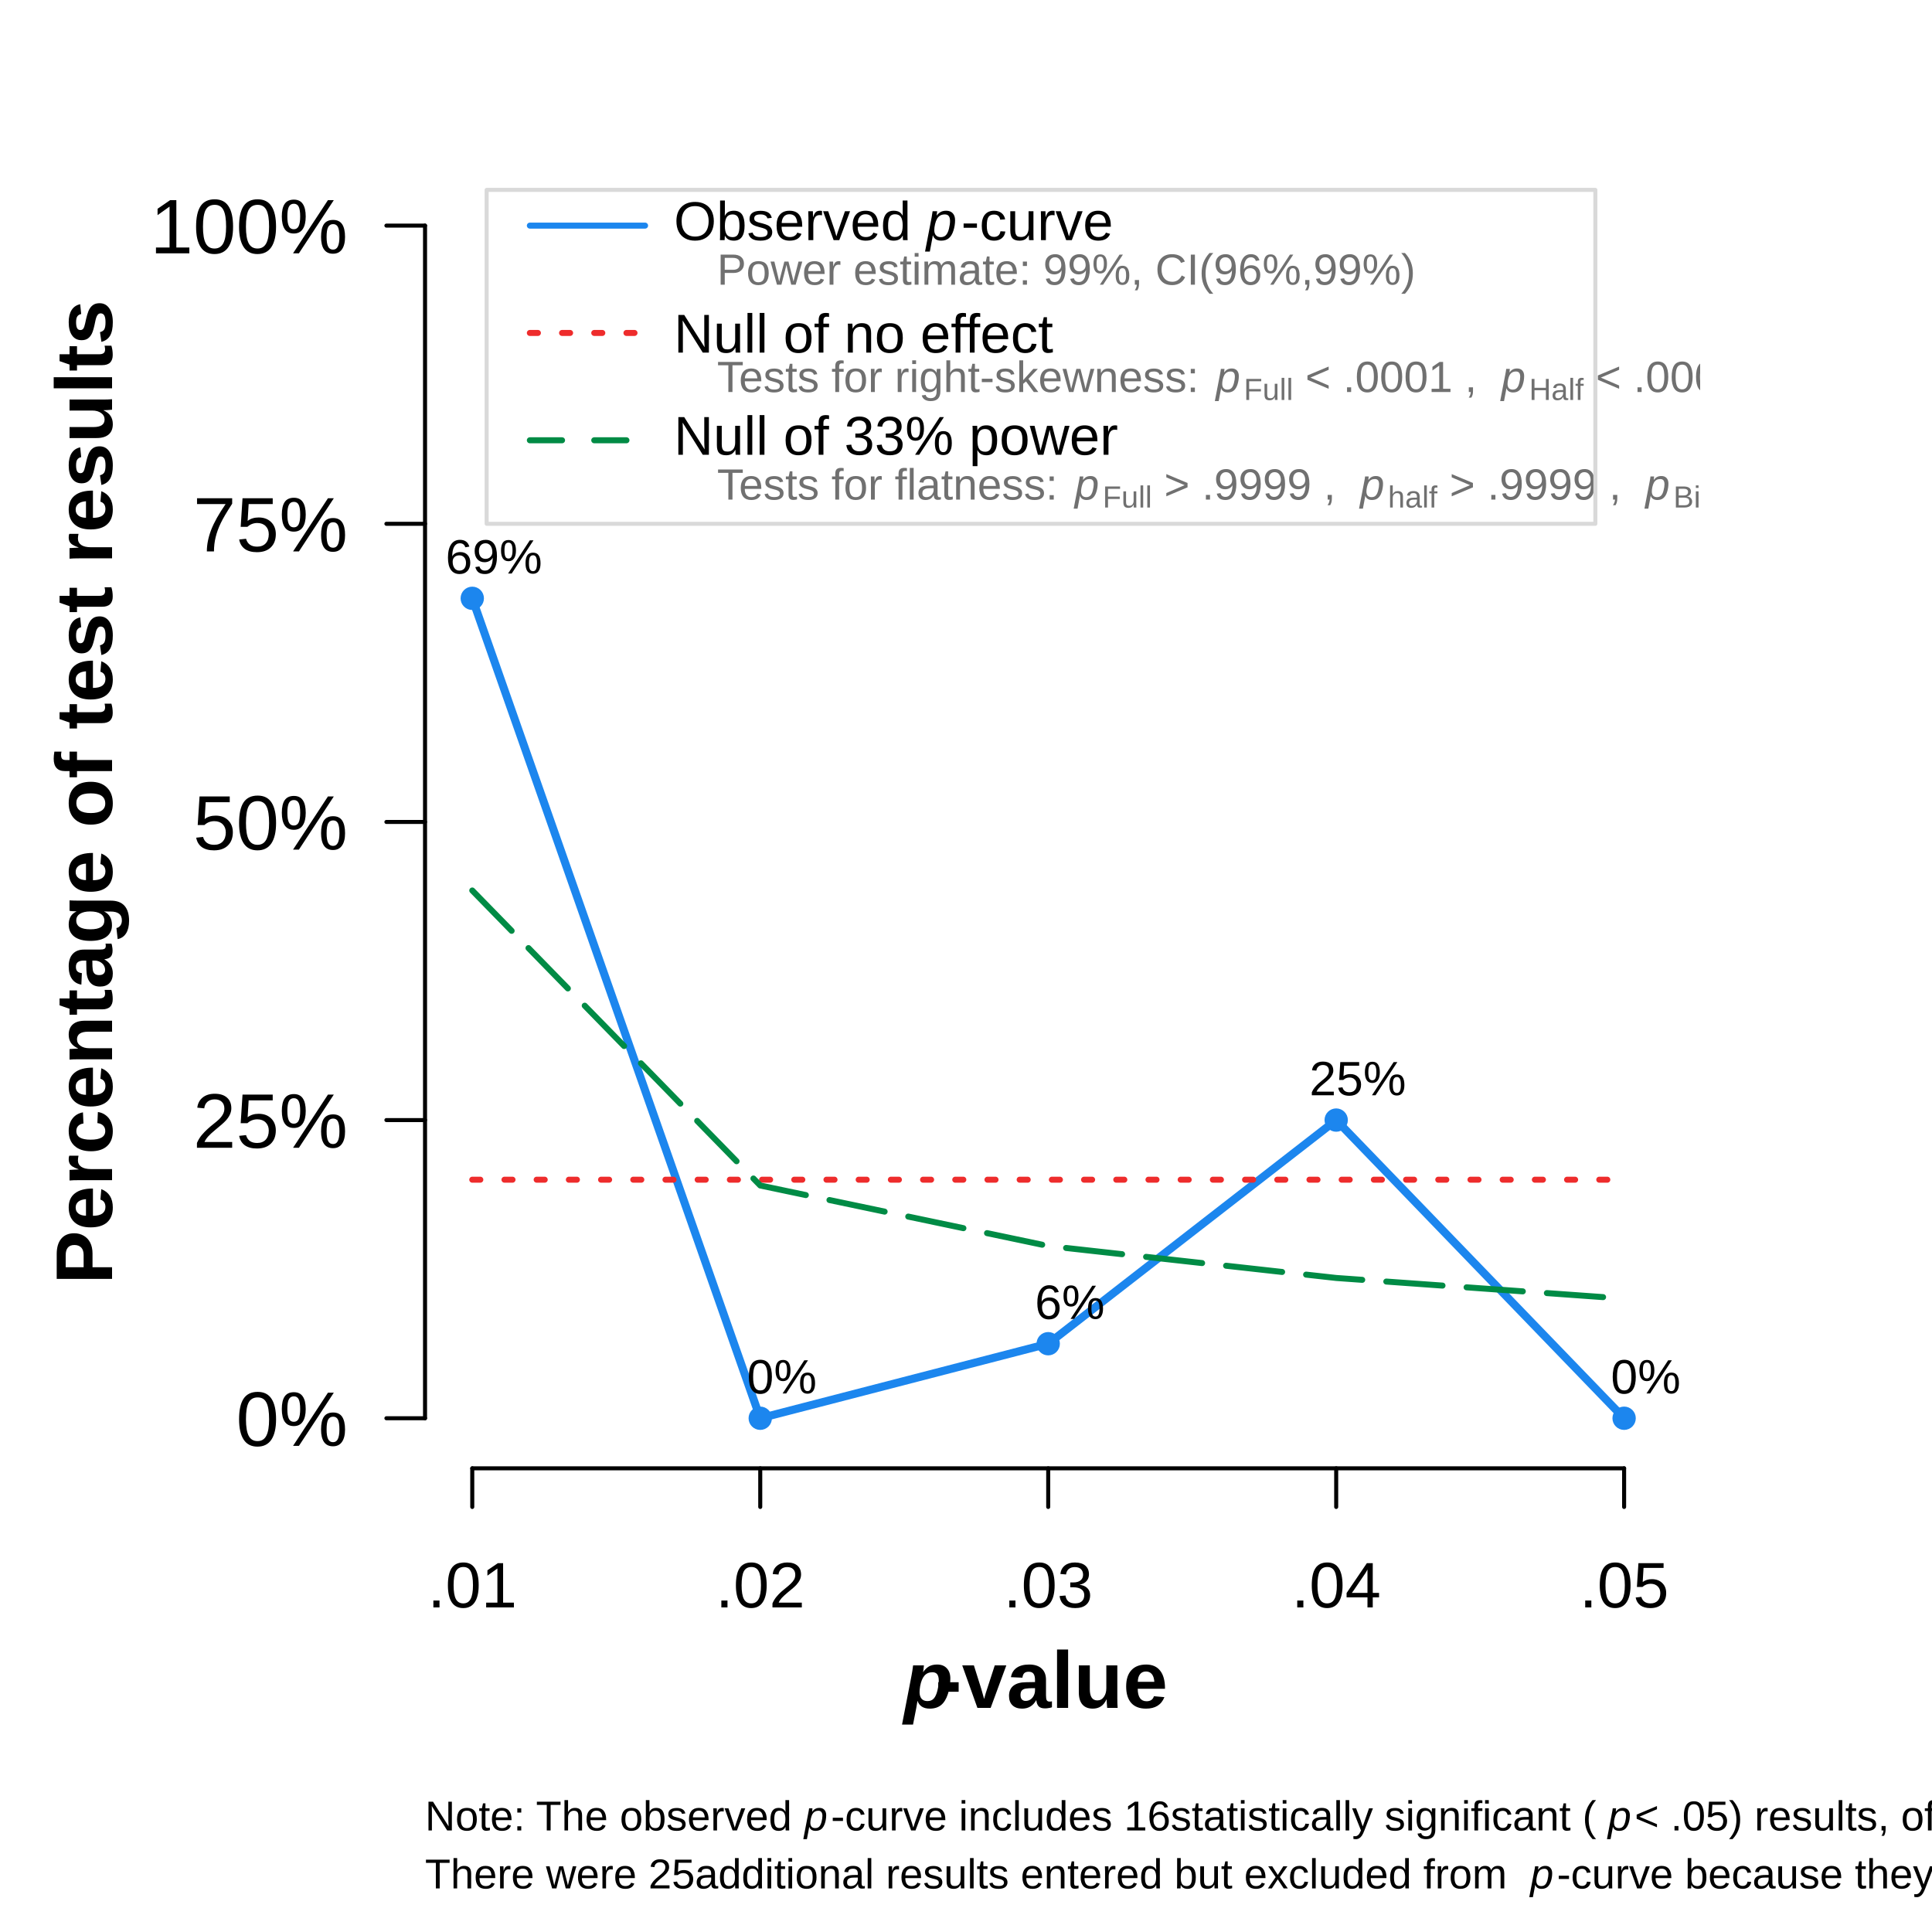
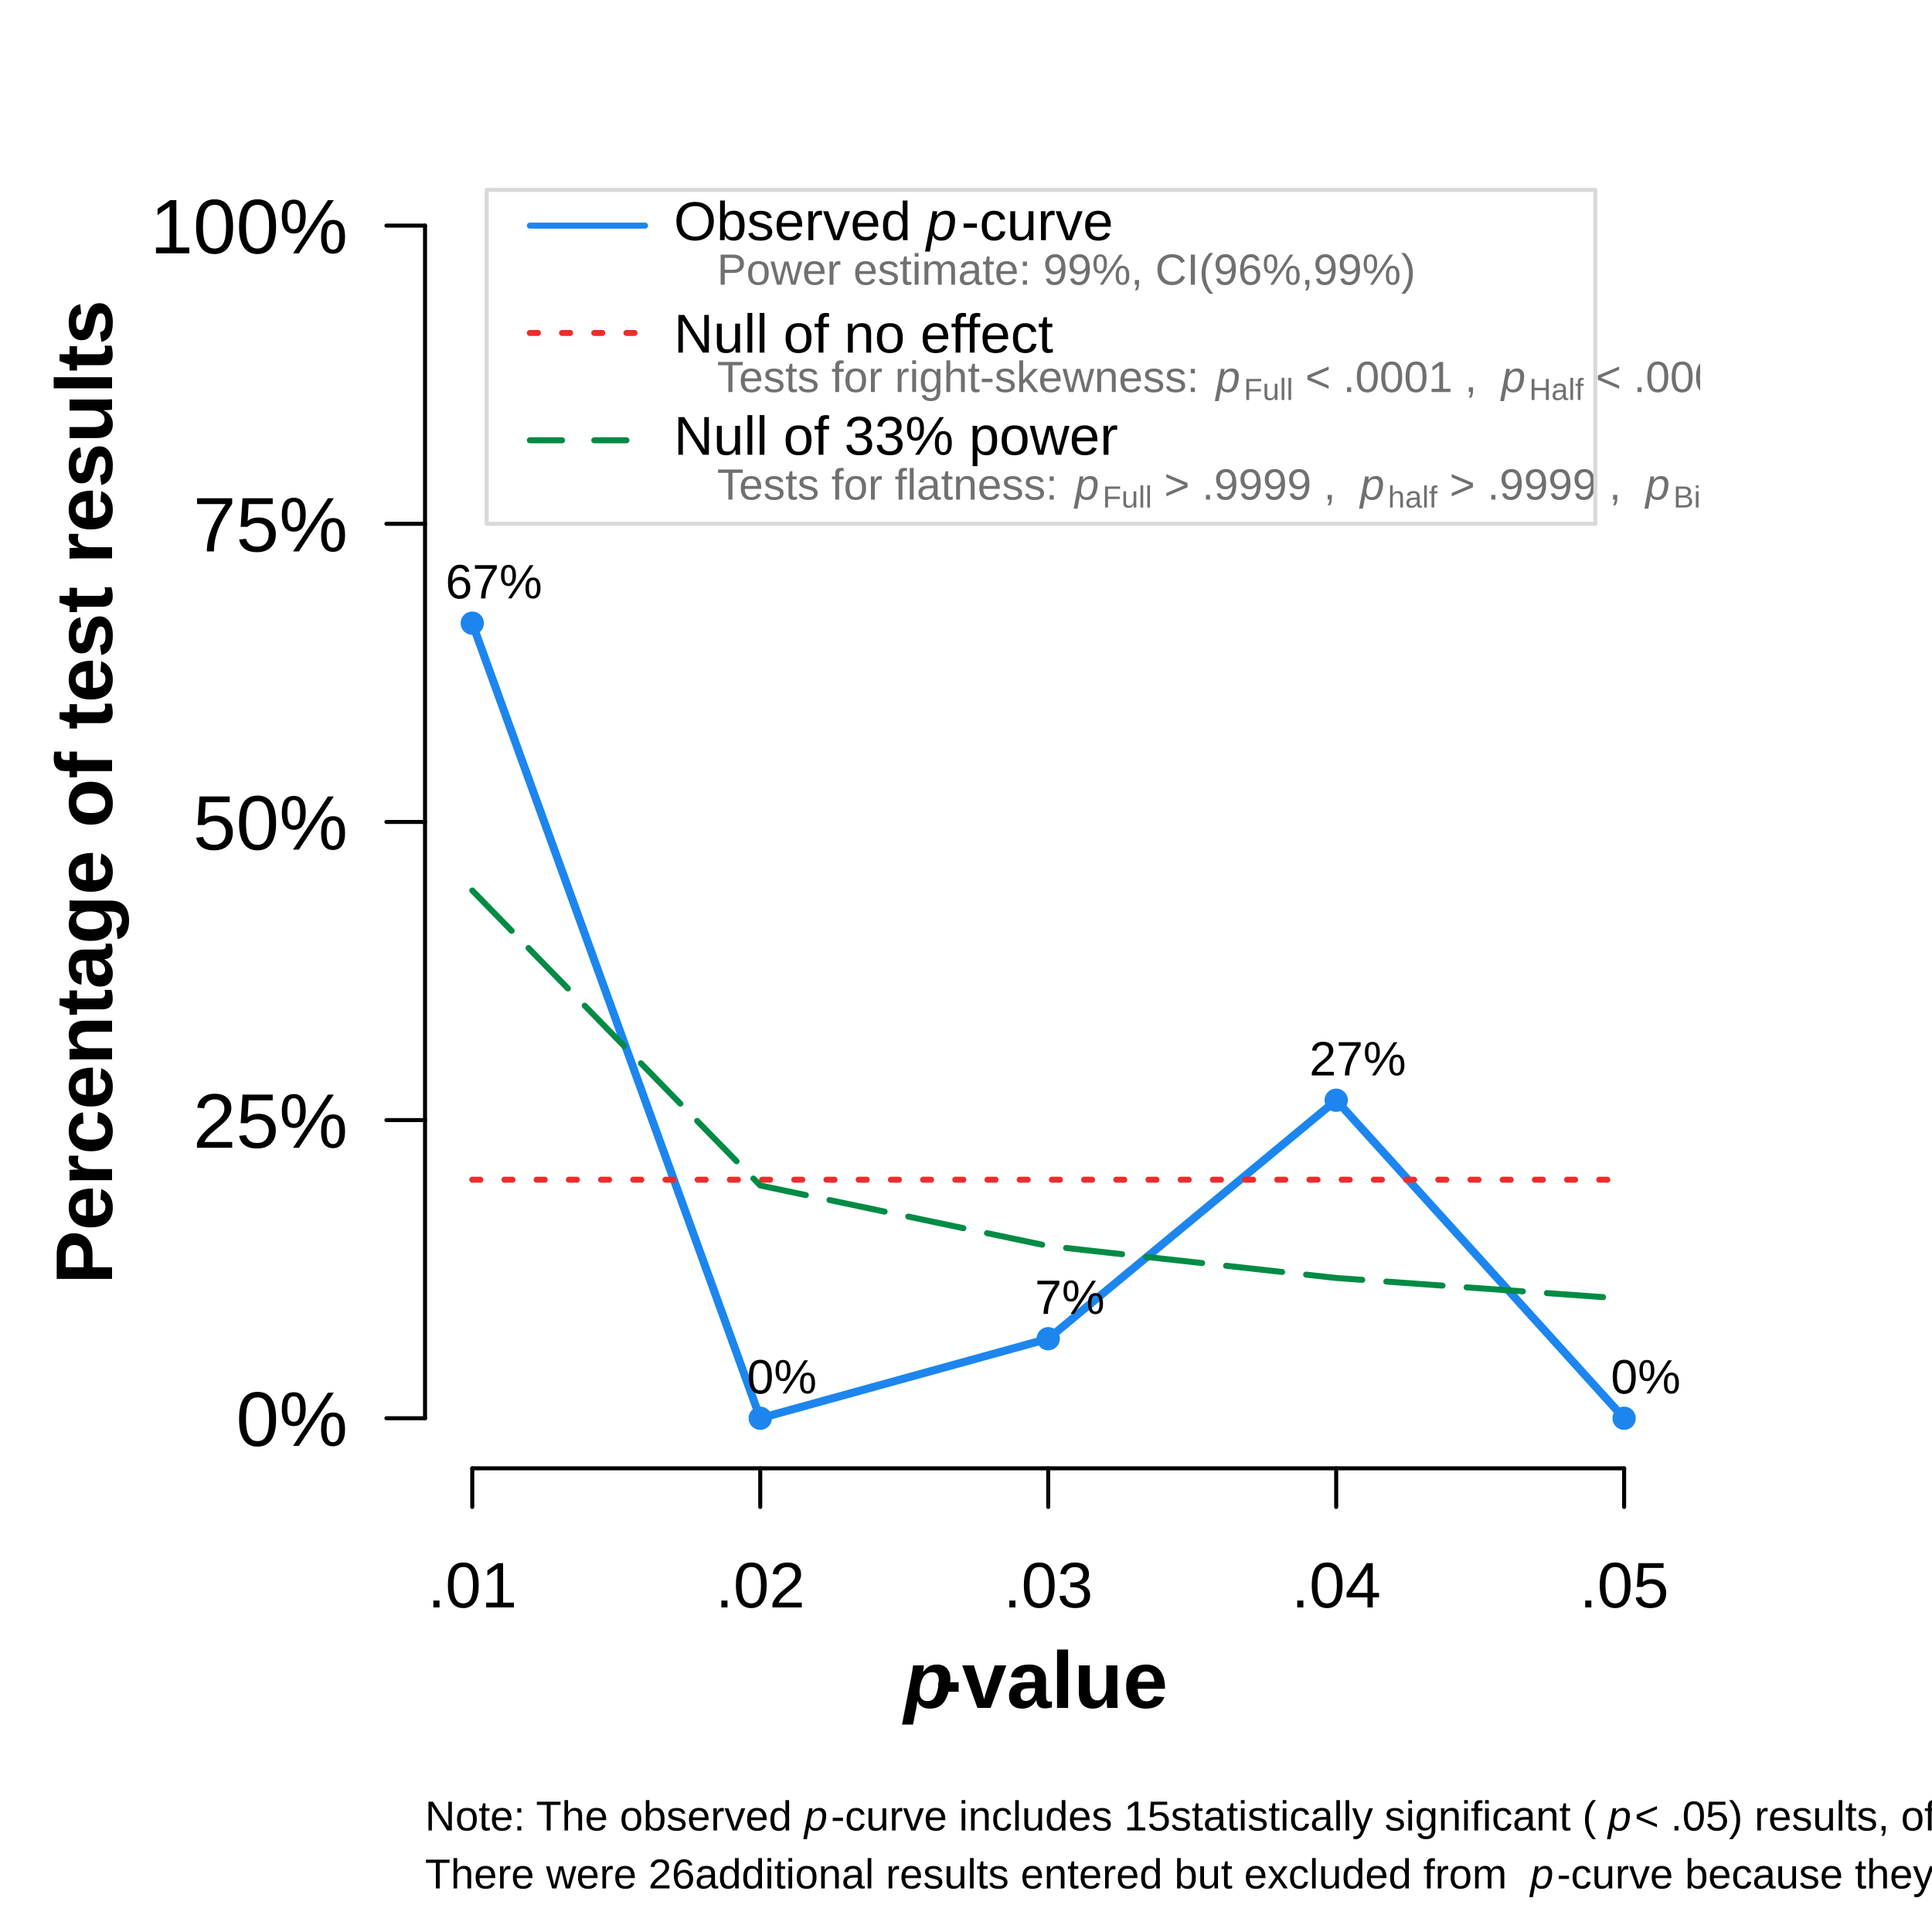
<svg xmlns="http://www.w3.org/2000/svg" viewBox="0 0 360.00 360.00">
  <defs>
    <style type="text/css">
    line, polyline, polygon, path, rect, circle {
      fill: none;
      stroke: #000000;
      stroke-linecap: round;
      stroke-linejoin: round;
      stroke-miterlimit: 10.00;
    }
  </style>
  </defs>
  <rect width="100%" height="100%" style="stroke: none; fill: #FFFFFF;" />
  <defs>
    <clipPath id="cpNzkuMjB8MzE2LjgwfDI3My42MHwyMS42MA==">
      <rect x="79.20" y="21.60" width="237.60" height="252.00" />
    </clipPath>
  </defs>
-   <polyline points="88.00,111.49 141.66,264.27 195.32,250.38 248.98,208.71 302.63,264.27 " style="stroke-width: 1.50; stroke: #1C86EE;" clip-path="url(#cpNzkuMjB8MzE2LjgwfDI3My42MHwyMS42MA==)" />
+   <polyline points="88.00,116.12 141.66,264.27 195.32,249.45 248.98,205.01 302.63,264.27 " style="stroke-width: 1.50; stroke: #1C86EE;" clip-path="url(#cpNzkuMjB8MzE2LjgwfDI3My42MHwyMS42MA==)" />
  <defs>
    <clipPath id="cpMC4wMHwzNjAuMDB8MzYwLjAwfDAuMDA=">
      <rect x="0.00" y="0.00" width="360.00" height="360.00" />
    </clipPath>
  </defs>
  <line x1="88.00" y1="273.60" x2="302.63" y2="273.60" style="stroke-width: 0.75;" clip-path="url(#cpMC4wMHwzNjAuMDB8MzYwLjAwfDAuMDA=)" />
  <line x1="88.00" y1="273.60" x2="88.00" y2="280.80" style="stroke-width: 0.75;" clip-path="url(#cpMC4wMHwzNjAuMDB8MzYwLjAwfDAuMDA=)" />
  <line x1="141.66" y1="273.60" x2="141.66" y2="280.80" style="stroke-width: 0.75;" clip-path="url(#cpMC4wMHwzNjAuMDB8MzYwLjAwfDAuMDA=)" />
  <line x1="195.32" y1="273.60" x2="195.32" y2="280.80" style="stroke-width: 0.75;" clip-path="url(#cpMC4wMHwzNjAuMDB8MzYwLjAwfDAuMDA=)" />
  <line x1="248.98" y1="273.60" x2="248.98" y2="280.80" style="stroke-width: 0.75;" clip-path="url(#cpMC4wMHwzNjAuMDB8MzYwLjAwfDAuMDA=)" />
  <line x1="302.63" y1="273.60" x2="302.63" y2="280.80" style="stroke-width: 0.75;" clip-path="url(#cpMC4wMHwzNjAuMDB8MzYwLjAwfDAuMDA=)" />
  <g clip-path="url(#cpMC4wMHwzNjAuMDB8MzYwLjAwfDAuMDA=)">
    <text x="79.66" y="299.52" style="font-size: 12.00px; font-family: Arial;" textLength="16.68px" lengthAdjust="spacingAndGlyphs">.01</text>
  </g>
  <g clip-path="url(#cpMC4wMHwzNjAuMDB8MzYwLjAwfDAuMDA=)">
    <text x="133.32" y="299.52" style="font-size: 12.00px; font-family: Arial;" textLength="16.68px" lengthAdjust="spacingAndGlyphs">.02</text>
  </g>
  <g clip-path="url(#cpMC4wMHwzNjAuMDB8MzYwLjAwfDAuMDA=)">
    <text x="186.98" y="299.52" style="font-size: 12.00px; font-family: Arial;" textLength="16.68px" lengthAdjust="spacingAndGlyphs">.03</text>
  </g>
  <g clip-path="url(#cpMC4wMHwzNjAuMDB8MzYwLjAwfDAuMDA=)">
    <text x="240.63" y="299.52" style="font-size: 12.00px; font-family: Arial;" textLength="16.68px" lengthAdjust="spacingAndGlyphs">.04</text>
  </g>
  <g clip-path="url(#cpMC4wMHwzNjAuMDB8MzYwLjAwfDAuMDA=)">
    <text x="294.29" y="299.52" style="font-size: 12.00px; font-family: Arial;" textLength="16.68px" lengthAdjust="spacingAndGlyphs">.05</text>
  </g>
  <line x1="79.20" y1="264.27" x2="79.20" y2="42.04" style="stroke-width: 0.75;" clip-path="url(#cpMC4wMHwzNjAuMDB8MzYwLjAwfDAuMDA=)" />
  <line x1="79.20" y1="264.27" x2="72.00" y2="264.27" style="stroke-width: 0.75;" clip-path="url(#cpMC4wMHwzNjAuMDB8MzYwLjAwfDAuMDA=)" />
  <line x1="79.20" y1="208.71" x2="72.00" y2="208.71" style="stroke-width: 0.75;" clip-path="url(#cpMC4wMHwzNjAuMDB8MzYwLjAwfDAuMDA=)" />
  <line x1="79.20" y1="153.16" x2="72.00" y2="153.16" style="stroke-width: 0.75;" clip-path="url(#cpMC4wMHwzNjAuMDB8MzYwLjAwfDAuMDA=)" />
  <line x1="79.20" y1="97.60" x2="72.00" y2="97.60" style="stroke-width: 0.75;" clip-path="url(#cpMC4wMHwzNjAuMDB8MzYwLjAwfDAuMDA=)" />
  <line x1="79.20" y1="42.04" x2="72.00" y2="42.04" style="stroke-width: 0.75;" clip-path="url(#cpMC4wMHwzNjAuMDB8MzYwLjAwfDAuMDA=)" />
  <g clip-path="url(#cpMC4wMHwzNjAuMDB8MzYwLjAwfDAuMDA=)">
    <text x="43.99" y="269.42" style="font-size: 14.40px; font-family: Arial;" textLength="20.81px" lengthAdjust="spacingAndGlyphs">0%</text>
  </g>
  <g clip-path="url(#cpMC4wMHwzNjAuMDB8MzYwLjAwfDAuMDA=)">
    <text x="35.98" y="213.87" style="font-size: 14.40px; font-family: Arial;" textLength="28.82px" lengthAdjust="spacingAndGlyphs">25%</text>
  </g>
  <g clip-path="url(#cpMC4wMHwzNjAuMDB8MzYwLjAwfDAuMDA=)">
    <text x="35.98" y="158.31" style="font-size: 14.40px; font-family: Arial;" textLength="28.82px" lengthAdjust="spacingAndGlyphs">50%</text>
  </g>
  <g clip-path="url(#cpMC4wMHwzNjAuMDB8MzYwLjAwfDAuMDA=)">
    <text x="35.98" y="102.75" style="font-size: 14.40px; font-family: Arial;" textLength="28.82px" lengthAdjust="spacingAndGlyphs">75%</text>
  </g>
  <g clip-path="url(#cpMC4wMHwzNjAuMDB8MzYwLjAwfDAuMDA=)">
    <text x="27.97" y="47.20" style="font-size: 14.40px; font-family: Arial;" textLength="36.83px" lengthAdjust="spacingAndGlyphs">100%</text>
  </g>
  <g clip-path="url(#cpMC4wMHwzNjAuMDB8MzYwLjAwfDAuMDA=)">
    <text transform="translate(20.88,239.30) rotate(-90)" style="font-size: 15.00px; font-weight: bold; font-family: Arial;" textLength="183.40px" lengthAdjust="spacingAndGlyphs">Percentage of test results</text>
  </g>
  <g clip-path="url(#cpMC4wMHwzNjAuMDB8MzYwLjAwfDAuMDA=)">
    <text x="168.41" y="318.24" style="font-size: 15.00px; font-weight: bold; font-style: italic; font-family: Arial;" textLength="59.17px" lengthAdjust="spacingAndGlyphs">p            </text>
  </g>
  <g clip-path="url(#cpMC4wMHwzNjAuMDB8MzYwLjAwfDAuMDA=)">
    <text x="174.24" y="318.24" style="font-size: 15.00px; font-weight: bold; font-family: Arial;" textLength="47.52px" lengthAdjust="spacingAndGlyphs"> -value</text>
  </g>
  <defs>
    <clipPath id="cpNzkuMjB8MzE2LjgwfDI3My42MHwyMS42MA==">
      <rect x="79.20" y="21.60" width="237.60" height="252.00" />
    </clipPath>
  </defs>
-   <circle cx="88.00" cy="111.49" r="1.80" style="stroke-width: 0.75; stroke: #1C86EE; fill: #1C86EE;" clip-path="url(#cpNzkuMjB8MzE2LjgwfDI3My42MHwyMS42MA==)" />
+   <circle cx="88.00" cy="116.12" r="1.80" style="stroke-width: 0.75; stroke: #1C86EE; fill: #1C86EE;" clip-path="url(#cpNzkuMjB8MzE2LjgwfDI3My42MHwyMS42MA==)" />
  <circle cx="141.66" cy="264.27" r="1.80" style="stroke-width: 0.75; stroke: #1C86EE; fill: #1C86EE;" clip-path="url(#cpNzkuMjB8MzE2LjgwfDI3My42MHwyMS42MA==)" />
-   <circle cx="195.32" cy="250.38" r="1.80" style="stroke-width: 0.75; stroke: #1C86EE; fill: #1C86EE;" clip-path="url(#cpNzkuMjB8MzE2LjgwfDI3My42MHwyMS42MA==)" />
-   <circle cx="248.98" cy="208.71" r="1.80" style="stroke-width: 0.75; stroke: #1C86EE; fill: #1C86EE;" clip-path="url(#cpNzkuMjB8MzE2LjgwfDI3My42MHwyMS42MA==)" />
+   <circle cx="195.32" cy="249.45" r="1.80" style="stroke-width: 0.75; stroke: #1C86EE; fill: #1C86EE;" clip-path="url(#cpNzkuMjB8MzE2LjgwfDI3My42MHwyMS42MA==)" />
+   <circle cx="248.98" cy="205.01" r="1.80" style="stroke-width: 0.75; stroke: #1C86EE; fill: #1C86EE;" clip-path="url(#cpNzkuMjB8MzE2LjgwfDI3My42MHwyMS42MA==)" />
  <circle cx="302.63" cy="264.27" r="1.80" style="stroke-width: 0.75; stroke: #1C86EE; fill: #1C86EE;" clip-path="url(#cpNzkuMjB8MzE2LjgwfDI3My42MHwyMS42MA==)" />
  <g clip-path="url(#cpNzkuMjB8MzE2LjgwfDI3My42MHwyMS42MA==)">
-     <text x="83.02" y="106.87" style="font-size: 9.00px; font-family: Arial;" textLength="18.01px" lengthAdjust="spacingAndGlyphs">69%</text>
+     <text x="83.02" y="111.50" style="font-size: 9.00px; font-family: Arial;" textLength="18.01px" lengthAdjust="spacingAndGlyphs">67%</text>
  </g>
  <g clip-path="url(#cpNzkuMjB8MzE2LjgwfDI3My42MHwyMS42MA==)">
    <text x="139.18" y="259.65" style="font-size: 9.00px; font-family: Arial;" textLength="13.01px" lengthAdjust="spacingAndGlyphs">0%</text>
  </g>
  <g clip-path="url(#cpNzkuMjB8MzE2LjgwfDI3My42MHwyMS42MA==)">
-     <text x="192.84" y="245.76" style="font-size: 9.00px; font-family: Arial;" textLength="13.01px" lengthAdjust="spacingAndGlyphs">6%</text>
-   </g>
-   <g clip-path="url(#cpNzkuMjB8MzE2LjgwfDI3My42MHwyMS42MA==)">
-     <text x="243.99" y="204.09" style="font-size: 9.00px; font-family: Arial;" textLength="18.01px" lengthAdjust="spacingAndGlyphs">25%</text>
+     <text x="192.84" y="244.83" style="font-size: 9.00px; font-family: Arial;" textLength="13.01px" lengthAdjust="spacingAndGlyphs">7%</text>
+   </g>
+   <g clip-path="url(#cpNzkuMjB8MzE2LjgwfDI3My42MHwyMS42MA==)">
+     <text x="243.99" y="200.39" style="font-size: 9.00px; font-family: Arial;" textLength="18.01px" lengthAdjust="spacingAndGlyphs">27%</text>
  </g>
  <g clip-path="url(#cpNzkuMjB8MzE2LjgwfDI3My42MHwyMS42MA==)">
    <text x="300.15" y="259.65" style="font-size: 9.00px; font-family: Arial;" textLength="13.01px" lengthAdjust="spacingAndGlyphs">0%</text>
  </g>
  <polyline points="88.00,219.82 141.66,219.82 195.32,219.82 248.98,219.82 302.63,219.82 " style="stroke-width: 1.12; stroke: #EE2C2C; stroke-dasharray: 1.50,4.50;" clip-path="url(#cpNzkuMjB8MzE2LjgwfDI3My42MHwyMS42MA==)" />
  <polyline points="88.00,165.93 141.66,220.90 195.32,232.17 248.98,238.13 302.63,241.98 " style="stroke-width: 1.12; stroke: #008B45; stroke-dasharray: 10.50,4.50;" clip-path="url(#cpNzkuMjB8MzE2LjgwfDI3My42MHwyMS42MA==)" />
  <g clip-path="url(#cpNzkuMjB8MzE2LjgwfDI3My42MHwyMS42MA==)">
    <text x="125.56" y="44.75" style="font-size: 10.20px; font-family: Arial;" textLength="47.06px" lengthAdjust="spacingAndGlyphs">Observed </text>
  </g>
  <g clip-path="url(#cpNzkuMjB8MzE2LjgwfDI3My42MHwyMS42MA==)">
    <text x="172.62" y="44.75" style="font-size: 10.20px; font-style: italic; font-family: Arial;" textLength="5.67px" lengthAdjust="spacingAndGlyphs">p</text>
  </g>
  <g clip-path="url(#cpNzkuMjB8MzE2LjgwfDI3My42MHwyMS42MA==)">
    <text x="179.10" y="44.75" style="font-size: 10.20px; font-family: Arial;" textLength="28.34px" lengthAdjust="spacingAndGlyphs">-curve</text>
  </g>
  <g clip-path="url(#cpNzkuMjB8MzE2LjgwfDI3My42MHwyMS42MA==)">
    <text x="133.61" y="53.05" style="font-size: 8.16px; fill: #707070; font-family: Arial;" textLength="130.16px" lengthAdjust="spacingAndGlyphs">Power estimate: 99%, CI(96%,99%)</text>
  </g>
  <g clip-path="url(#cpNzkuMjB8MzE2LjgwfDI3My42MHwyMS42MA==)">
    <text x="125.56" y="65.70" style="font-size: 10.20px; font-family: Arial;" textLength="70.87px" lengthAdjust="spacingAndGlyphs">Null of no effect</text>
  </g>
  <g clip-path="url(#cpNzkuMjB8MzE2LjgwfDI3My42MHwyMS42MA==)">
    <text x="133.61" y="73.05" style="font-size: 8.16px; fill: #707070; font-family: Arial;" textLength="92.96px" lengthAdjust="spacingAndGlyphs">Tests for right-skewness: </text>
  </g>
  <g clip-path="url(#cpNzkuMjB8MzE2LjgwfDI3My42MHwyMS42MA==)">
    <text x="226.57" y="73.05" style="font-size: 8.16px; font-style: italic; fill: #707070; font-family: Arial;" textLength="4.54px" lengthAdjust="spacingAndGlyphs">p</text>
  </g>
  <g clip-path="url(#cpNzkuMjB8MzE2LjgwfDI3My42MHwyMS42MA==)">
    <text x="231.76" y="74.53" style="font-size: 5.71px; fill: #707070; font-family: Arial;" textLength="3.49px" lengthAdjust="spacingAndGlyphs">F</text>
  </g>
  <g clip-path="url(#cpNzkuMjB8MzE2LjgwfDI3My42MHwyMS42MA==)">
    <text x="235.25" y="74.53" style="font-size: 5.71px; fill: #707070; font-family: Arial;" textLength="3.18px" lengthAdjust="spacingAndGlyphs">u</text>
  </g>
  <g clip-path="url(#cpNzkuMjB8MzE2LjgwfDI3My42MHwyMS42MA==)">
    <text x="238.42" y="74.53" style="font-size: 5.71px; fill: #707070; font-family: Arial;" textLength="1.27px" lengthAdjust="spacingAndGlyphs">l</text>
  </g>
  <g clip-path="url(#cpNzkuMjB8MzE2LjgwfDI3My42MHwyMS42MA==)">
    <text x="239.69" y="74.53" style="font-size: 5.71px; fill: #707070; font-family: Arial;" textLength="1.27px" lengthAdjust="spacingAndGlyphs">l</text>
  </g>
  <g clip-path="url(#cpNzkuMjB8MzE2LjgwfDI3My42MHwyMS42MA==)">
    <text x="240.96" y="73.05" style="font-size: 8.16px; fill: #707070; font-family: Century Gothic;" textLength="2.26px" lengthAdjust="spacingAndGlyphs"> </text>
  </g>
  <g clip-path="url(#cpNzkuMjB8MzE2LjgwfDI3My42MHwyMS42MA==)">
    <text x="243.22" y="73.05" style="font-size: 8.16px; fill: #707070; font-family: Arial;" textLength="29.72px" lengthAdjust="spacingAndGlyphs"> &lt; .0001</text>
  </g>
  <g clip-path="url(#cpNzkuMjB8MzE2LjgwfDI3My42MHwyMS42MA==)">
    <text x="272.94" y="73.05" style="font-size: 8.16px; fill: #707070; font-family: Arial;" textLength="6.80px" lengthAdjust="spacingAndGlyphs">,  </text>
  </g>
  <g clip-path="url(#cpNzkuMjB8MzE2LjgwfDI3My42MHwyMS42MA==)">
    <text x="279.74" y="73.05" style="font-size: 8.16px; font-style: italic; fill: #707070; font-family: Arial;" textLength="4.54px" lengthAdjust="spacingAndGlyphs">p</text>
  </g>
  <g clip-path="url(#cpNzkuMjB8MzE2LjgwfDI3My42MHwyMS42MA==)">
    <text x="284.93" y="74.53" style="font-size: 5.71px; fill: #707070; font-family: Arial;" textLength="4.13px" lengthAdjust="spacingAndGlyphs">H</text>
  </g>
  <g clip-path="url(#cpNzkuMjB8MzE2LjgwfDI3My42MHwyMS42MA==)">
    <text x="289.05" y="74.53" style="font-size: 5.71px; fill: #707070; font-family: Arial;" textLength="3.18px" lengthAdjust="spacingAndGlyphs">a</text>
  </g>
  <g clip-path="url(#cpNzkuMjB8MzE2LjgwfDI3My42MHwyMS42MA==)">
    <text x="292.23" y="74.53" style="font-size: 5.71px; fill: #707070; font-family: Arial;" textLength="1.27px" lengthAdjust="spacingAndGlyphs">l</text>
  </g>
  <g clip-path="url(#cpNzkuMjB8MzE2LjgwfDI3My42MHwyMS42MA==)">
    <text x="293.50" y="74.53" style="font-size: 5.71px; fill: #707070; font-family: Arial;" textLength="1.59px" lengthAdjust="spacingAndGlyphs">f</text>
  </g>
  <g clip-path="url(#cpNzkuMjB8MzE2LjgwfDI3My42MHwyMS42MA==)">
    <text x="295.09" y="73.05" style="font-size: 8.16px; fill: #707070; font-family: Century Gothic;" textLength="2.26px" lengthAdjust="spacingAndGlyphs"> </text>
  </g>
  <g clip-path="url(#cpNzkuMjB8MzE2LjgwfDI3My42MHwyMS42MA==)">
    <text x="297.34" y="73.05" style="font-size: 8.16px; fill: #707070; font-family: Arial;" textLength="29.72px" lengthAdjust="spacingAndGlyphs"> &lt; .0001</text>
  </g>
  <g clip-path="url(#cpNzkuMjB8MzE2LjgwfDI3My42MHwyMS42MA==)">
    <text x="125.56" y="84.74" style="font-size: 10.20px; font-family: Arial;" textLength="82.78px" lengthAdjust="spacingAndGlyphs">Null of 33% power</text>
  </g>
  <g clip-path="url(#cpNzkuMjB8MzE2LjgwfDI3My42MHwyMS42MA==)">
    <text x="133.61" y="93.09" style="font-size: 8.16px; fill: #707070; font-family: Arial;" textLength="66.66px" lengthAdjust="spacingAndGlyphs">Tests for flatness: </text>
  </g>
  <g clip-path="url(#cpNzkuMjB8MzE2LjgwfDI3My42MHwyMS42MA==)">
    <text x="200.27" y="93.09" style="font-size: 8.16px; font-style: italic; fill: #707070; font-family: Arial;" textLength="4.54px" lengthAdjust="spacingAndGlyphs">p</text>
  </g>
  <g clip-path="url(#cpNzkuMjB8MzE2LjgwfDI3My42MHwyMS42MA==)">
    <text x="205.46" y="94.57" style="font-size: 5.71px; fill: #707070; font-family: Arial;" textLength="3.49px" lengthAdjust="spacingAndGlyphs">F</text>
  </g>
  <g clip-path="url(#cpNzkuMjB8MzE2LjgwfDI3My42MHwyMS42MA==)">
    <text x="208.95" y="94.57" style="font-size: 5.71px; fill: #707070; font-family: Arial;" textLength="3.18px" lengthAdjust="spacingAndGlyphs">u</text>
  </g>
  <g clip-path="url(#cpNzkuMjB8MzE2LjgwfDI3My42MHwyMS42MA==)">
    <text x="212.13" y="94.57" style="font-size: 5.71px; fill: #707070; font-family: Arial;" textLength="1.27px" lengthAdjust="spacingAndGlyphs">l</text>
  </g>
  <g clip-path="url(#cpNzkuMjB8MzE2LjgwfDI3My42MHwyMS42MA==)">
    <text x="213.39" y="94.57" style="font-size: 5.71px; fill: #707070; font-family: Arial;" textLength="1.27px" lengthAdjust="spacingAndGlyphs">l</text>
  </g>
  <g clip-path="url(#cpNzkuMjB8MzE2LjgwfDI3My42MHwyMS42MA==)">
    <text x="214.66" y="93.09" style="font-size: 8.16px; fill: #707070; font-family: Century Gothic;" textLength="2.26px" lengthAdjust="spacingAndGlyphs"> </text>
  </g>
  <g clip-path="url(#cpNzkuMjB8MzE2LjgwfDI3My42MHwyMS42MA==)">
    <text x="216.92" y="93.09" style="font-size: 8.16px; fill: #707070; font-family: Arial;" textLength="29.72px" lengthAdjust="spacingAndGlyphs"> &gt; .9999</text>
  </g>
  <g clip-path="url(#cpNzkuMjB8MzE2LjgwfDI3My42MHwyMS42MA==)">
    <text x="246.64" y="93.09" style="font-size: 8.16px; fill: #707070; font-family: Arial;" textLength="6.80px" lengthAdjust="spacingAndGlyphs">,  </text>
  </g>
  <g clip-path="url(#cpNzkuMjB8MzE2LjgwfDI3My42MHwyMS42MA==)">
    <text x="253.44" y="93.09" style="font-size: 8.16px; font-style: italic; fill: #707070; font-family: Arial;" textLength="4.54px" lengthAdjust="spacingAndGlyphs">p</text>
  </g>
  <g clip-path="url(#cpNzkuMjB8MzE2LjgwfDI3My42MHwyMS42MA==)">
    <text x="258.63" y="94.57" style="font-size: 5.71px; fill: #707070; font-family: Arial;" textLength="3.18px" lengthAdjust="spacingAndGlyphs">h</text>
  </g>
  <g clip-path="url(#cpNzkuMjB8MzE2LjgwfDI3My42MHwyMS42MA==)">
    <text x="261.81" y="94.57" style="font-size: 5.71px; fill: #707070; font-family: Arial;" textLength="3.18px" lengthAdjust="spacingAndGlyphs">a</text>
  </g>
  <g clip-path="url(#cpNzkuMjB8MzE2LjgwfDI3My42MHwyMS42MA==)">
    <text x="264.98" y="94.57" style="font-size: 5.71px; fill: #707070; font-family: Arial;" textLength="1.27px" lengthAdjust="spacingAndGlyphs">l</text>
  </g>
  <g clip-path="url(#cpNzkuMjB8MzE2LjgwfDI3My42MHwyMS42MA==)">
    <text x="266.25" y="94.57" style="font-size: 5.71px; fill: #707070; font-family: Arial;" textLength="1.59px" lengthAdjust="spacingAndGlyphs">f</text>
  </g>
  <g clip-path="url(#cpNzkuMjB8MzE2LjgwfDI3My42MHwyMS42MA==)">
    <text x="267.84" y="93.09" style="font-size: 8.16px; fill: #707070; font-family: Century Gothic;" textLength="2.26px" lengthAdjust="spacingAndGlyphs"> </text>
  </g>
  <g clip-path="url(#cpNzkuMjB8MzE2LjgwfDI3My42MHwyMS42MA==)">
    <text x="270.10" y="93.09" style="font-size: 8.16px; fill: #707070; font-family: Arial;" textLength="29.72px" lengthAdjust="spacingAndGlyphs"> &gt; .9999</text>
  </g>
  <g clip-path="url(#cpNzkuMjB8MzE2LjgwfDI3My42MHwyMS42MA==)">
    <text x="299.82" y="93.09" style="font-size: 8.16px; fill: #707070; font-family: Arial;" textLength="6.80px" lengthAdjust="spacingAndGlyphs">,  </text>
  </g>
  <g clip-path="url(#cpNzkuMjB8MzE2LjgwfDI3My42MHwyMS42MA==)">
    <text x="306.62" y="93.09" style="font-size: 8.16px; font-style: italic; fill: #707070; font-family: Arial;" textLength="4.54px" lengthAdjust="spacingAndGlyphs">p</text>
  </g>
  <g clip-path="url(#cpNzkuMjB8MzE2LjgwfDI3My42MHwyMS42MA==)">
    <text x="311.81" y="94.57" style="font-size: 5.71px; fill: #707070; font-family: Arial;" textLength="3.81px" lengthAdjust="spacingAndGlyphs">B</text>
  </g>
  <g clip-path="url(#cpNzkuMjB8MzE2LjgwfDI3My42MHwyMS42MA==)">
    <text x="315.62" y="94.57" style="font-size: 5.71px; fill: #707070; font-family: Arial;" textLength="1.27px" lengthAdjust="spacingAndGlyphs">i</text>
  </g>
  <g clip-path="url(#cpNzkuMjB8MzE2LjgwfDI3My42MHwyMS42MA==)">
    <text x="316.89" y="94.57" style="font-size: 5.71px; fill: #707070; font-family: Arial;" textLength="3.18px" lengthAdjust="spacingAndGlyphs">n</text>
  </g>
  <g clip-path="url(#cpNzkuMjB8MzE2LjgwfDI3My42MHwyMS42MA==)">
    <text x="320.06" y="94.57" style="font-size: 5.71px; fill: #707070; font-family: Arial;" textLength="3.18px" lengthAdjust="spacingAndGlyphs">o</text>
  </g>
  <g clip-path="url(#cpNzkuMjB8MzE2LjgwfDI3My42MHwyMS42MA==)">
    <text x="323.24" y="94.57" style="font-size: 5.71px; fill: #707070; font-family: Arial;" textLength="4.76px" lengthAdjust="spacingAndGlyphs">m</text>
  </g>
  <g clip-path="url(#cpNzkuMjB8MzE2LjgwfDI3My42MHwyMS42MA==)">
    <text x="328.00" y="94.57" style="font-size: 5.71px; fill: #707070; font-family: Arial;" textLength="1.27px" lengthAdjust="spacingAndGlyphs">i</text>
  </g>
  <g clip-path="url(#cpNzkuMjB8MzE2LjgwfDI3My42MHwyMS42MA==)">
    <text x="329.27" y="94.57" style="font-size: 5.71px; fill: #707070; font-family: Arial;" textLength="3.18px" lengthAdjust="spacingAndGlyphs">a</text>
  </g>
  <g clip-path="url(#cpNzkuMjB8MzE2LjgwfDI3My42MHwyMS42MA==)">
    <text x="332.44" y="94.57" style="font-size: 5.71px; fill: #707070; font-family: Arial;" textLength="1.27px" lengthAdjust="spacingAndGlyphs">l</text>
  </g>
  <g clip-path="url(#cpNzkuMjB8MzE2LjgwfDI3My42MHwyMS42MA==)">
    <text x="333.71" y="93.09" style="font-size: 8.16px; fill: #707070; font-family: Century Gothic;" textLength="2.26px" lengthAdjust="spacingAndGlyphs"> </text>
  </g>
  <g clip-path="url(#cpNzkuMjB8MzE2LjgwfDI3My42MHwyMS42MA==)">
-     <text x="335.97" y="93.09" style="font-size: 8.16px; fill: #707070; font-family: Arial;" textLength="27.45px" lengthAdjust="spacingAndGlyphs">= .4998</text>
+     <text x="335.97" y="93.09" style="font-size: 8.16px; fill: #707070; font-family: Arial;" textLength="27.45px" lengthAdjust="spacingAndGlyphs">= .4356</text>
  </g>
  <line x1="98.73" y1="42.04" x2="120.20" y2="42.04" style="stroke-width: 1.12; stroke: #1C86EE;" clip-path="url(#cpNzkuMjB8MzE2LjgwfDI3My42MHwyMS42MA==)" />
  <line x1="98.73" y1="62.04" x2="120.20" y2="62.04" style="stroke-width: 1.12; stroke: #EE2C2C; stroke-dasharray: 1.50,4.50;" clip-path="url(#cpNzkuMjB8MzE2LjgwfDI3My42MHwyMS42MA==)" />
  <line x1="98.73" y1="82.04" x2="120.20" y2="82.04" style="stroke-width: 1.12; stroke: #008B45; stroke-dasharray: 6.00,6.00;" clip-path="url(#cpNzkuMjB8MzE2LjgwfDI3My42MHwyMS42MA==)" />
  <rect x="90.68" y="35.38" width="206.59" height="62.22" style="stroke-width: 0.75; stroke: #D9D9D9;" clip-path="url(#cpNzkuMjB8MzE2LjgwfDI3My42MHwyMS42MA==)" />
  <defs>
    <clipPath id="cpMC4wMHwzNjAuMDB8MzYwLjAwfDAuMDA=">
      <rect x="0.00" y="0.00" width="360.00" height="360.00" />
    </clipPath>
  </defs>
  <g clip-path="url(#cpMC4wMHwzNjAuMDB8MzYwLjAwfDAuMDA=)">
    <text x="79.20" y="341.08" style="font-size: 7.80px; font-family: Arial;" textLength="70.67px" lengthAdjust="spacingAndGlyphs">Note: The observed </text>
  </g>
  <g clip-path="url(#cpMC4wMHwzNjAuMDB8MzYwLjAwfDAuMDA=)">
    <text x="149.87" y="341.08" style="font-size: 7.80px; font-style: italic; font-family: Arial;" textLength="4.34px" lengthAdjust="spacingAndGlyphs">p</text>
  </g>
  <g clip-path="url(#cpMC4wMHwzNjAuMDB8MzYwLjAwfDAuMDA=)">
    <text x="154.83" y="341.08" style="font-size: 7.80px; font-family: Arial;" textLength="54.62px" lengthAdjust="spacingAndGlyphs">-curve includes </text>
  </g>
  <g clip-path="url(#cpMC4wMHwzNjAuMDB8MzYwLjAwfDAuMDA=)">
-     <text x="209.45" y="341.08" style="font-size: 7.80px; font-family: Arial;" textLength="8.68px" lengthAdjust="spacingAndGlyphs">16</text>
+     <text x="209.45" y="341.08" style="font-size: 7.80px; font-family: Arial;" textLength="8.68px" lengthAdjust="spacingAndGlyphs">15</text>
  </g>
  <g clip-path="url(#cpMC4wMHwzNjAuMDB8MzYwLjAwfDAuMDA=)">
    <text x="218.13" y="341.08" style="font-size: 7.80px; font-family: Arial;" textLength="81.49px" lengthAdjust="spacingAndGlyphs"> statistically significant (</text>
  </g>
  <g clip-path="url(#cpMC4wMHwzNjAuMDB8MzYwLjAwfDAuMDA=)">
    <text x="299.62" y="341.08" style="font-size: 7.80px; font-style: italic; font-family: Arial;" textLength="4.34px" lengthAdjust="spacingAndGlyphs">p</text>
  </g>
  <g clip-path="url(#cpMC4wMHwzNjAuMDB8MzYwLjAwfDAuMDA=)">
    <text x="304.58" y="341.08" style="font-size: 7.80px; font-family: Arial;" textLength="82.59px" lengthAdjust="spacingAndGlyphs"> &lt; .05) results, of which </text>
  </g>
  <g clip-path="url(#cpMC4wMHwzNjAuMDB8MzYwLjAwfDAuMDA=)">
    <text x="79.20" y="351.88" style="font-size: 7.80px; font-family: Arial;" textLength="41.62px" lengthAdjust="spacingAndGlyphs">There were </text>
  </g>
  <g clip-path="url(#cpMC4wMHwzNjAuMDB8MzYwLjAwfDAuMDA=)">
-     <text x="120.82" y="351.88" style="font-size: 7.80px; font-family: Arial;" textLength="8.68px" lengthAdjust="spacingAndGlyphs">25</text>
+     <text x="120.82" y="351.88" style="font-size: 7.80px; font-family: Arial;" textLength="8.68px" lengthAdjust="spacingAndGlyphs">26</text>
  </g>
  <g clip-path="url(#cpMC4wMHwzNjAuMDB8MzYwLjAwfDAuMDA=)">
    <text x="129.49" y="351.88" style="font-size: 7.80px; font-family: Arial;" textLength="155.66px" lengthAdjust="spacingAndGlyphs"> additional results entered but excluded from </text>
  </g>
  <g clip-path="url(#cpMC4wMHwzNjAuMDB8MzYwLjAwfDAuMDA=)">
    <text x="285.15" y="351.88" style="font-size: 7.80px; font-style: italic; font-family: Arial;" textLength="4.34px" lengthAdjust="spacingAndGlyphs">p</text>
  </g>
  <g clip-path="url(#cpMC4wMHwzNjAuMDB8MzYwLjAwfDAuMDA=)">
    <text x="290.11" y="351.88" style="font-size: 7.80px; font-family: Arial;" textLength="91.48px" lengthAdjust="spacingAndGlyphs">-curve because they were </text>
  </g>
</svg>
